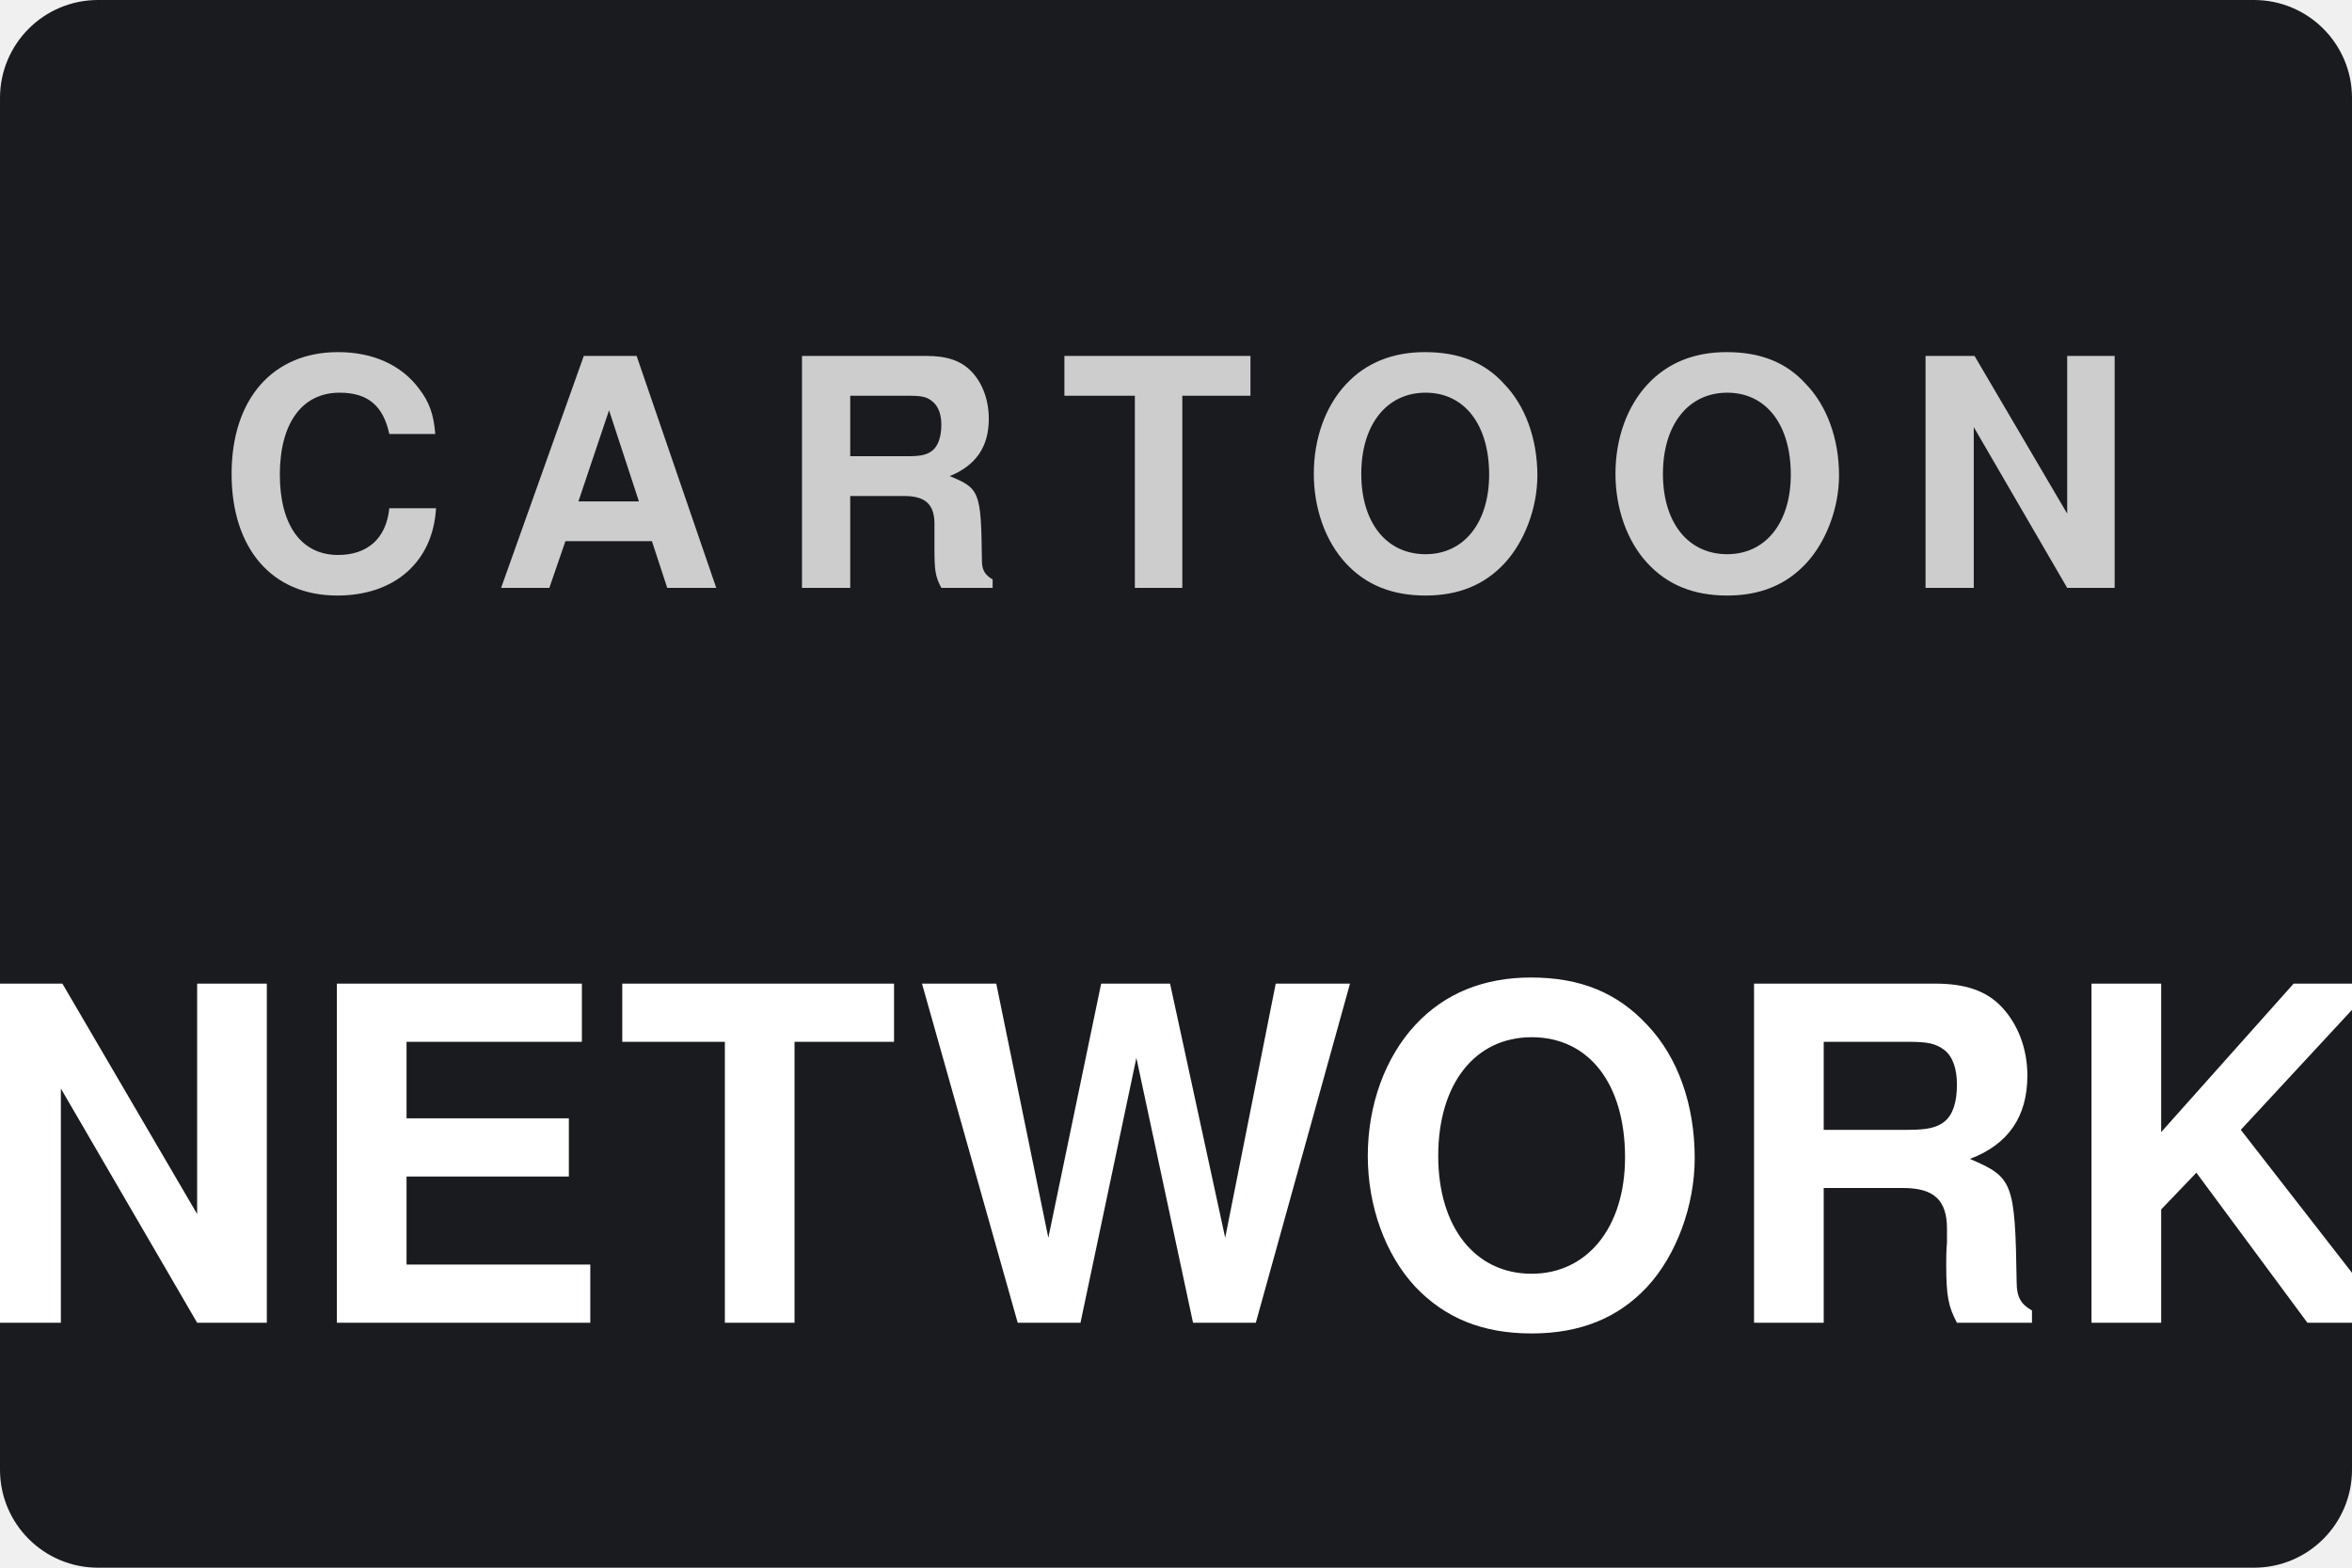
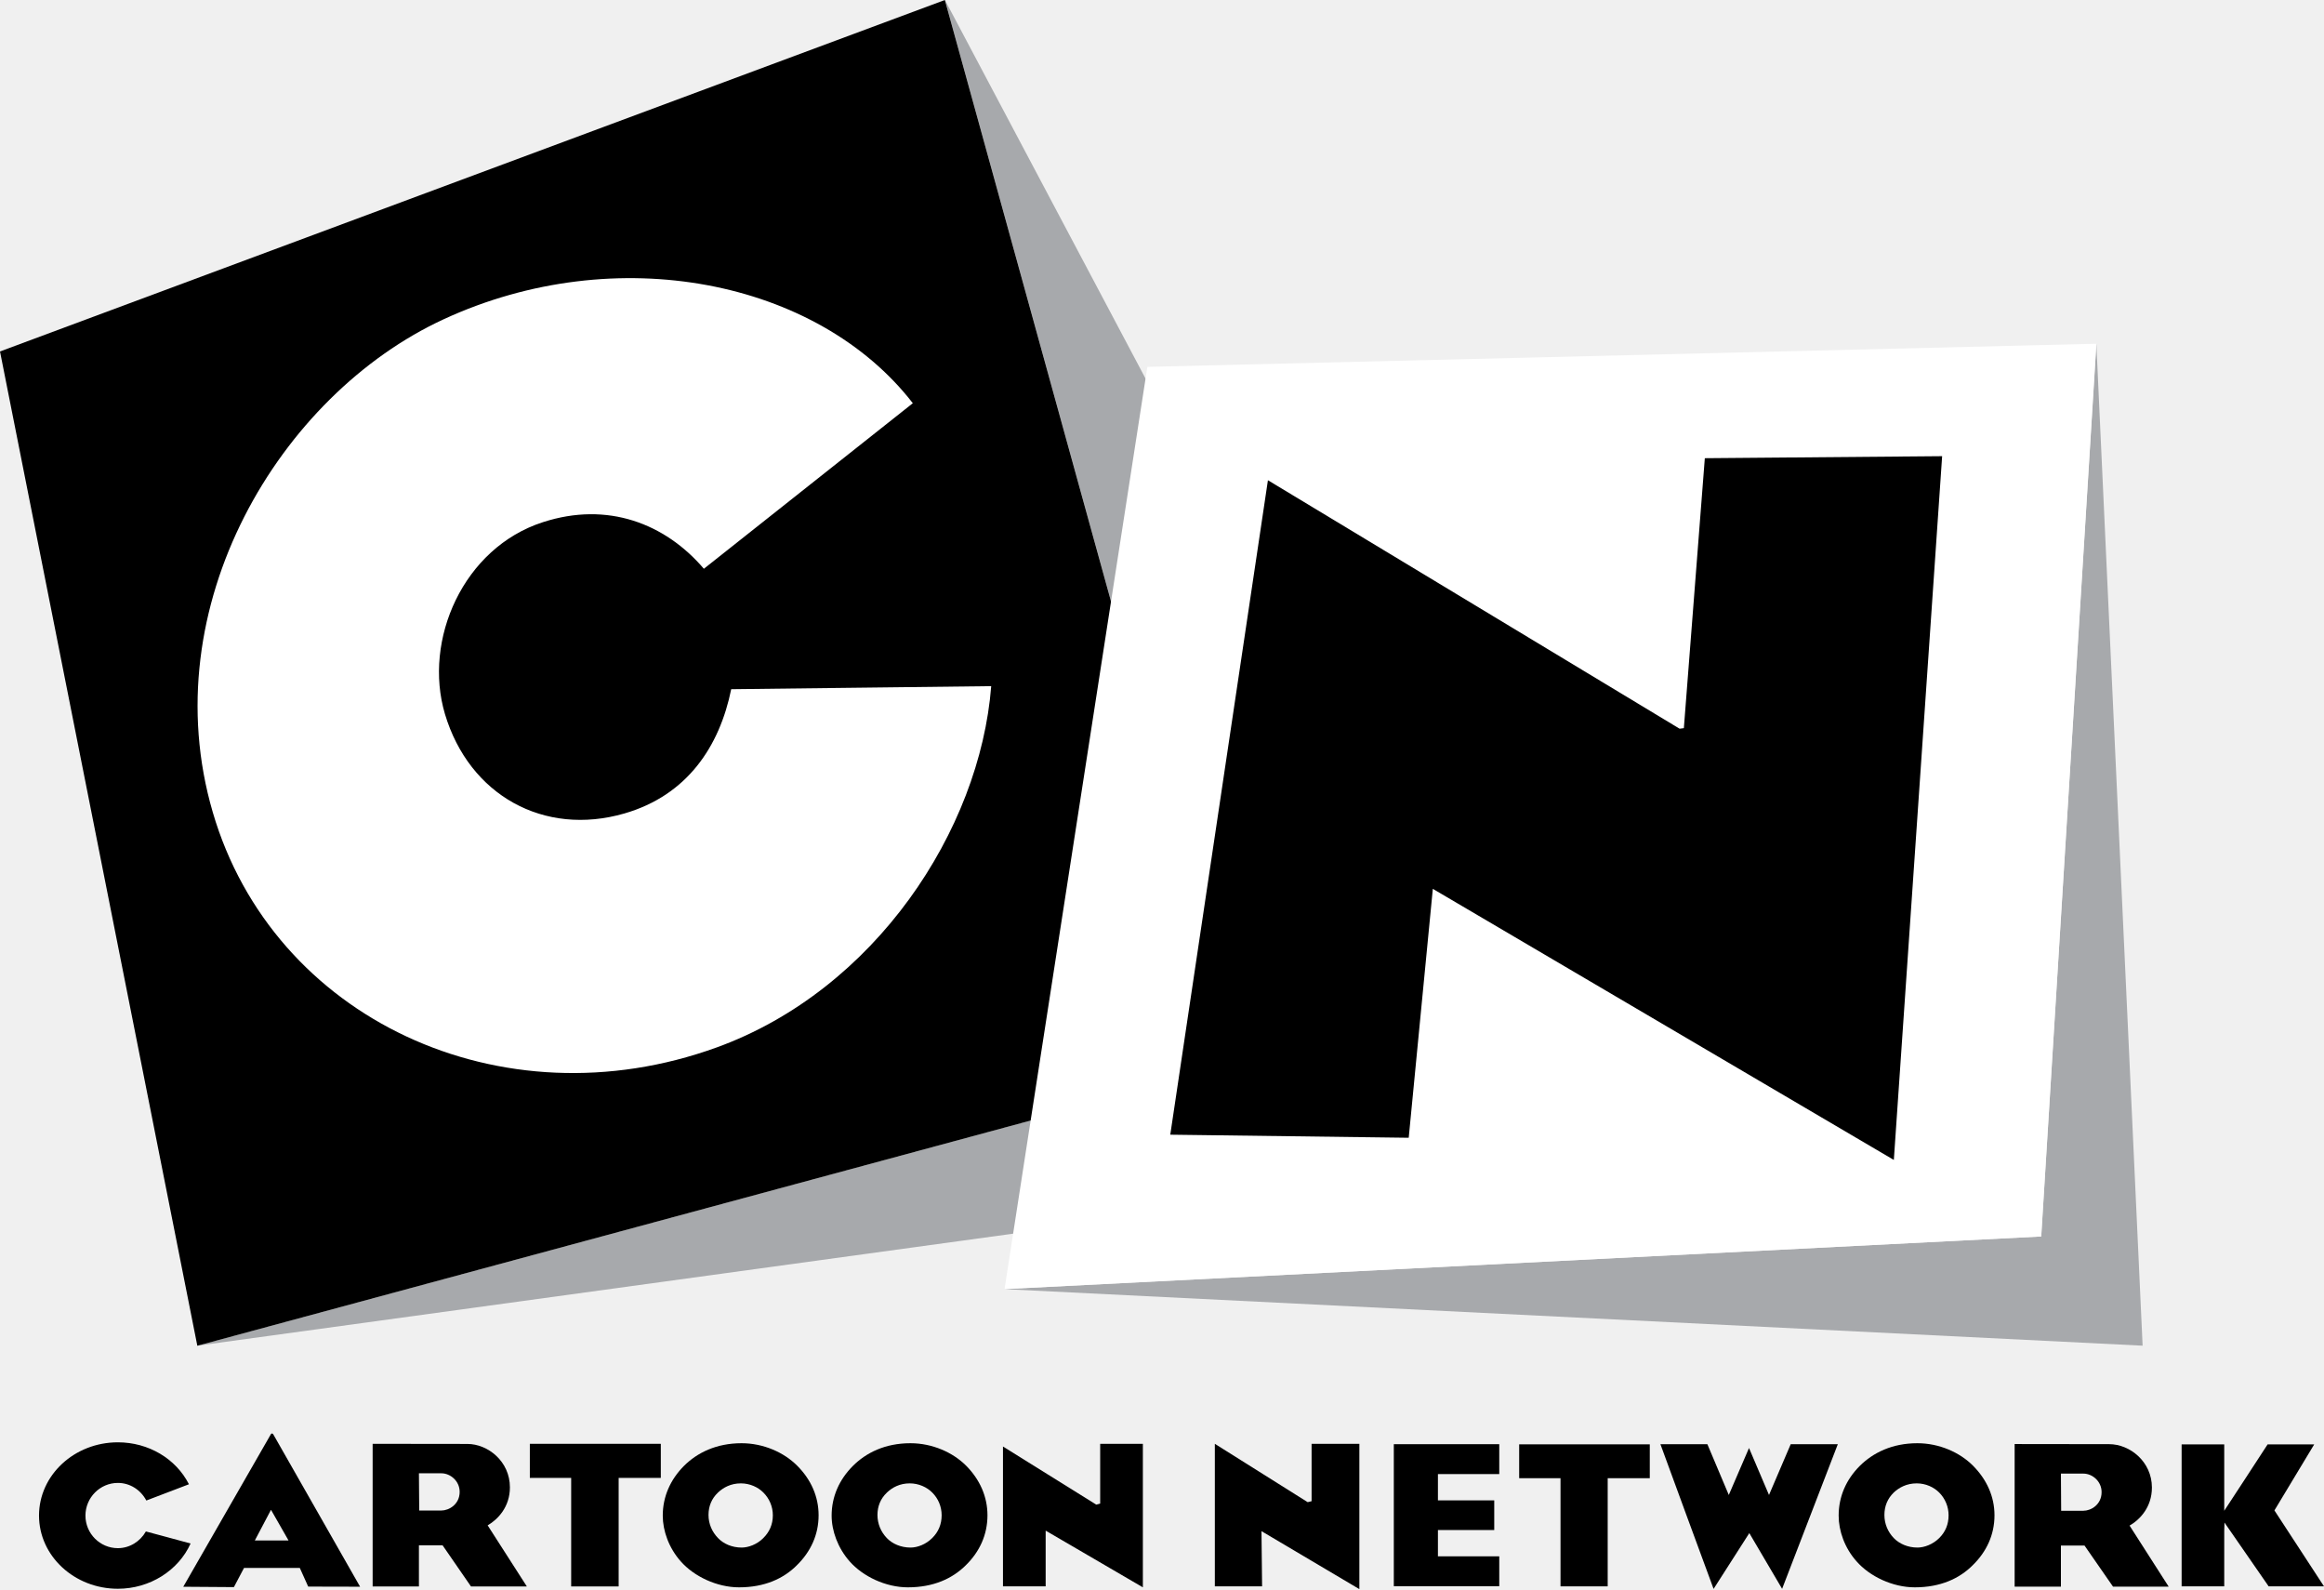
- <svg xmlns="http://www.w3.org/2000/svg" viewBox="0 0 48 32" role="img" aria-label="Cartoon Network">
-   <rect width="48" height="32" rx="2" fill="#1A1B1E" />
-   <text x="24" y="12" text-anchor="middle" fill="#FFFFFF" fill-opacity=".78" font-family="'Arial Narrow','Helvetica Neue',Helvetica,Arial,sans-serif" font-size="6.5" font-weight="700" letter-spacing="1.1">CARTOON</text>
-   <text x="24" y="27" text-anchor="middle" fill="#FFFFFF" font-family="'Arial Narrow','Helvetica Neue',Helvetica,Arial,sans-serif" font-size="9.5" font-weight="700" letter-spacing="0.1">NETWORK</text>
+ <svg xmlns="http://www.w3.org/2000/svg" width="1000" height="683.627" id="svg91661" version="1.1">
+   <defs id="defs91663" />
+   <g id="layer1" transform="translate(-269.1758,483.7198)">
+     <path d="M 675.775,-483.72 802.286,-25.917 354.118,95.18 939.978,14.75 675.775,-483.72" style="fill:#a7a9ac;fill-opacity:1;fill-rule:nonzero;stroke:none" id="path20625" />
+     <path id="path20629" style="fill:#ffffff;fill-opacity:1;fill-rule:nonzero;stroke:none" d="m 583.809,-187.229 c -4.995,24.555 -18.883,45.629 -45.983,53.459 -34.576,9.989 -66.703,-7.83 -77.176,-42.729 -9.538,-31.934 7.895,-71.569 42.149,-82.59 27.809,-9.023 52.621,0.58 69.249,20.043 l 89.904,-71.215 c -41.021,-53.008 -127.671,-70.377 -201.85,-36.123 -70.473,32.514 -125.286,123.481 -99.378,212.065 25.94,88.776 124.126,134.824 216.866,101.183 68.089,-24.716 113.234,-93.384 118.1,-155.415 l -111.881,1.322" />
+     <path d="M 1171.216,-335.909 1147.499,48.198 701.361,70.851 1191.13,95.18 1171.216,-335.909" style="fill:#a7a9ac;fill-opacity:1;fill-rule:nonzero;stroke:none" id="path20633" />
+     <path id="path20637" style="fill:#000000;fill-opacity:1;fill-rule:nonzero;stroke:none" d="M 802.253,-25.885 675.743,-483.72 269.176,-332.526 354.085,95.212 802.253,-25.885" />
+     <path d="m 1147.499,48.198 23.749,-384.043 -408.372,9.957 -61.451,396.707 446.074,-22.621" style="fill:#ffffff;fill-opacity:1;fill-rule:nonzero;stroke:none" id="path20641" />
+     <path id="path20645" style="fill:#ffffff;fill-opacity:1;fill-rule:nonzero;stroke:none" d="m 583.809,-187.229 c -4.995,24.555 -18.883,45.629 -45.983,53.459 -34.576,9.989 -66.703,-7.83 -77.176,-42.729 -9.538,-31.934 7.895,-71.569 42.149,-82.59 27.809,-9.023 52.621,0.58 69.249,20.043 l 89.904,-71.215 c -41.021,-53.008 -127.671,-70.377 -201.85,-36.123 -70.473,32.514 -125.286,123.481 -99.378,212.065 25.94,88.776 124.126,134.824 216.866,101.183 68.089,-24.716 113.234,-93.384 118.1,-155.415 l -111.881,1.322" />
+     <path d="m 1104.867,-287.477 -102.117,0.869 -9.023,116.134 -1.838,0.232 L 814.755,-277.128 772.735,4.411 875.336,5.733 885.712,-101.346 1084.081,15.272 l 20.784,-302.744" style="fill:#000000;fill-opacity:1;fill-rule:nonzero;stroke:none" id="path20649" />
+     <path id="path20661" style="fill:#000000;fill-opacity:1;fill-rule:nonzero;stroke:none" d="m 1264.955,137.651 c -1.835,3.061 -17.111,28.389 -17.111,28.389 0,0 19.302,29.549 21.332,32.675 l -23.813,0 c -0.644,-0.933 -19.012,-27.455 -19.012,-27.455 l -0.103,3.674 0,23.781 -18.335,0 0,-61.064 18.335,0 0,28.55 c 0,0 18.045,-27.519 18.658,-28.55 l 20.043,0" />
+     <path d="m 854.102,137.393 0,62.514 c -3.158,-1.902 -42.116,-24.941 -42.116,-24.941 0,0 0.258,21.687 0.258,23.749 l -20.333,0 0,-61.322 c 3.158,1.998 39.957,25.102 39.957,25.102 l 1.676,-0.418 0,-24.683 20.559,0" style="fill:#000000;fill-opacity:1;fill-rule:nonzero;stroke:none" id="path20665" />
+     <path id="path20669" style="fill:#000000;fill-opacity:1;fill-rule:nonzero;stroke:none" d="m 889.032,137.554 25.263,0 0,12.857 -26.391,0 0,11.311 24.232,0 0,12.761 -24.232,0 0,11.311 26.391,0 0,12.857 -45.371,0 0,-61.096 20.108,0" />
+     <path d="m 979.065,137.619 0,14.565 -18.11,0 0,46.531 -20.301,0 0,-46.531 -17.788,0 0,-14.565 56.198,0" style="fill:#000000;fill-opacity:1;fill-rule:nonzero;stroke:none" id="path20673" />
+     <path id="path20677" style="fill:#000000;fill-opacity:1;fill-rule:nonzero;stroke:none" d="m 1003.845,137.554 c 0.58,1.289 9.216,21.848 9.216,21.848 0,0 7.089,-16.402 8.7,-20.204 1.642,3.802 8.604,20.204 8.604,20.204 0,0 8.797,-20.559 9.345,-21.848 l 20.269,0 c -1.129,2.9 -22.428,58.196 -23.974,62.224 -1.998,-3.416 -14.114,-23.974 -14.114,-23.974 0,0 -13.276,20.72 -15.371,24.007 -1.449,-3.931 -21.88,-59.388 -22.879,-62.256 l 20.204,0" />
+     <path d="m 1118.079,146.738 c 6.026,6.026 9.313,13.405 9.313,21.397 0,8.41 -3.448,15.725 -9.377,21.493 -5.704,5.736 -13.921,9.506 -24.909,9.506 -9.506,0 -19.399,-4.672 -25.102,-11.214 -5.124,-5.768 -7.669,-13.115 -7.669,-19.624 0,-8.217 3.222,-15.5 9.055,-21.364 5.768,-5.736 14.017,-9.796 24.812,-9.796 9.441,0 18.239,3.964 23.878,9.603 m -14.469,31.193 c 2.642,-2.61 4.028,-5.865 4.028,-9.796 0,-3.674 -1.451,-7.154 -4.028,-9.764 -2.289,-2.32 -5.8,-3.964 -9.699,-3.964 -4.286,0 -7.573,1.771 -9.893,3.964 -2.675,2.61 -3.996,5.897 -3.996,9.635 0,3.802 1.482,7.25 3.996,9.893 2.416,2.513 6.09,4.125 10.247,4.125 2.836,0 6.574,-1.32 9.345,-4.092" style="fill:#000000;fill-opacity:1;fill-rule:nonzero;stroke:none" id="path20681" />
+     <path id="path20685" style="fill:#000000;fill-opacity:1;fill-rule:nonzero;stroke:none" d="m 1185.523,172.582 16.821,26.262 -23.942,0 -12.277,-17.691 -10.15,0 0,17.691 -19.914,0 0,-61.354 40.699,0.052 c 8.861,0 18.367,7.508 18.367,18.658 0,8.41 -5.124,13.792 -9.603,16.37 m -21.59,-22.363 -7.959,0 0.103,15.983 9.57,0 c 3.287,0 7.83,-2.642 7.83,-8.024 0,-4.64 -3.964,-7.959 -7.83,-7.959 l -1.709,0" />
+     <path d="m 760.943,137.393 0,61.741 c -3.158,-1.838 -41.826,-24.393 -41.826,-24.393 l 0,23.974 -18.368,0 0,-60.162 c 3.255,2.031 40.151,25.006 40.151,25.006 l 1.676,-0.451 0,-25.715 18.368,0" style="fill:#000000;fill-opacity:1;fill-rule:nonzero;stroke:none" id="path20689" />
+     <path id="path20693" style="fill:#000000;fill-opacity:1;fill-rule:nonzero;stroke:none" d="m 553.518,137.393 0,14.662 -18.142,0 0,46.692 -20.43,0 0,-46.692 -17.788,0 0,-14.662 56.359,0" />
+     <path d="m 285.964,168.264 c 0,-17.401 15.21,-31.515 33.932,-31.515 13.18,0 24.973,7.025 30.58,18.045 -2.062,0.773 -16.821,6.38 -18.335,6.993 -2.415,-4.576 -7.025,-7.573 -12.245,-7.573 -7.701,0 -13.953,6.348 -13.953,14.05 0,7.734 6.251,14.017 13.953,14.017 5.027,0 9.57,-2.836 12.052,-7.186 1.353,0.322 16.95,4.576 19.238,5.188 -5.252,11.665 -17.594,19.463 -31.289,19.463 -18.722,0 -33.932,-14.114 -33.932,-31.483" style="fill:#000000;fill-opacity:1;fill-rule:nonzero;stroke:none" id="path20697" />
+     <path id="path20701" style="fill:#000000;fill-opacity:1;fill-rule:nonzero;stroke:none" d="m 612.133,146.738 c 6.058,6.026 9.28,13.405 9.28,21.397 0,8.41 -3.448,15.725 -9.345,21.493 -5.704,5.736 -13.888,9.506 -24.877,9.506 -9.506,0 -19.399,-4.672 -25.135,-11.214 -5.091,-5.768 -7.701,-13.115 -7.701,-19.624 0,-8.217 3.287,-15.5 9.087,-21.364 5.736,-5.736 14.017,-9.796 24.812,-9.796 9.442,0 18.239,3.964 23.878,9.603 m -14.501,31.193 c 2.642,-2.61 4.092,-5.865 4.092,-9.796 0,-3.674 -1.451,-7.154 -4.06,-9.764 -2.289,-2.32 -5.8,-3.964 -9.699,-3.964 -4.286,0 -7.54,1.771 -9.86,3.964 -2.739,2.61 -4.06,5.897 -4.06,9.635 0,3.802 1.513,7.25 4.06,9.893 2.385,2.513 6.026,4.125 10.215,4.125 2.836,0 6.574,-1.32 9.313,-4.092" />
+     <path d="m 684.83,146.738 c 5.994,6.026 9.248,13.405 9.248,21.397 0,8.41 -3.416,15.725 -9.313,21.493 -5.768,5.736 -13.921,9.506 -24.941,9.506 -9.506,0 -19.366,-4.672 -25.102,-11.214 -5.059,-5.768 -7.701,-13.115 -7.701,-19.624 0,-8.217 3.287,-15.5 9.119,-21.364 5.736,-5.736 13.953,-9.796 24.78,-9.796 9.474,0 18.239,3.964 23.91,9.603 m -14.533,31.193 c 2.642,-2.61 4.06,-5.865 4.06,-9.796 0,-3.674 -1.418,-7.154 -4.028,-9.764 -2.289,-2.32 -5.832,-3.964 -9.699,-3.964 -4.286,0 -7.54,1.771 -9.828,3.964 -2.739,2.61 -4.06,5.897 -4.06,9.635 0,3.802 1.482,7.25 3.996,9.893 2.385,2.513 6.09,4.125 10.247,4.125 2.9,0 6.541,-1.32 9.313,-4.092" style="fill:#000000;fill-opacity:1;fill-rule:nonzero;stroke:none" id="path20705" />
+     <path id="path20709" style="fill:#000000;fill-opacity:1;fill-rule:nonzero;stroke:none" d="m 479.017,172.485 16.853,26.262 -24.039,0 -12.213,-17.691 -10.183,0 0,17.691 -19.914,0 0,-61.354 40.763,0.052 c 8.829,0 18.303,7.508 18.303,18.658 0,8.443 -5.156,13.792 -9.57,16.37 m -21.558,-22.396 -8.024,0 0.129,16.015 9.506,0 c 3.287,0 7.895,-2.642 7.895,-8.024 0,-4.705 -4.028,-7.992 -7.863,-7.992 l -1.642,0" />
+     <path d="m 386.825,133.462 -0.155,-0.258 c -0.103,-0.129 -0.258,-0.258 -0.485,-0.258 -0.129,0 -0.289,0.129 -0.418,0.232 l -0.155,0.291 -37.573,65.414 21.783,0.155 4.35,-8.249 24.007,0 3.609,8.024 22.331,0.052 -37.283,-65.414 z m -7.991,45.5 6.864,-13.018 0,-0.103 0.129,0 0.052,0.103 7.444,13.018 -14.501,0" style="fill:#000000;fill-opacity:1;fill-rule:nonzero;stroke:none" id="path20713" />
+   </g>
</svg>
